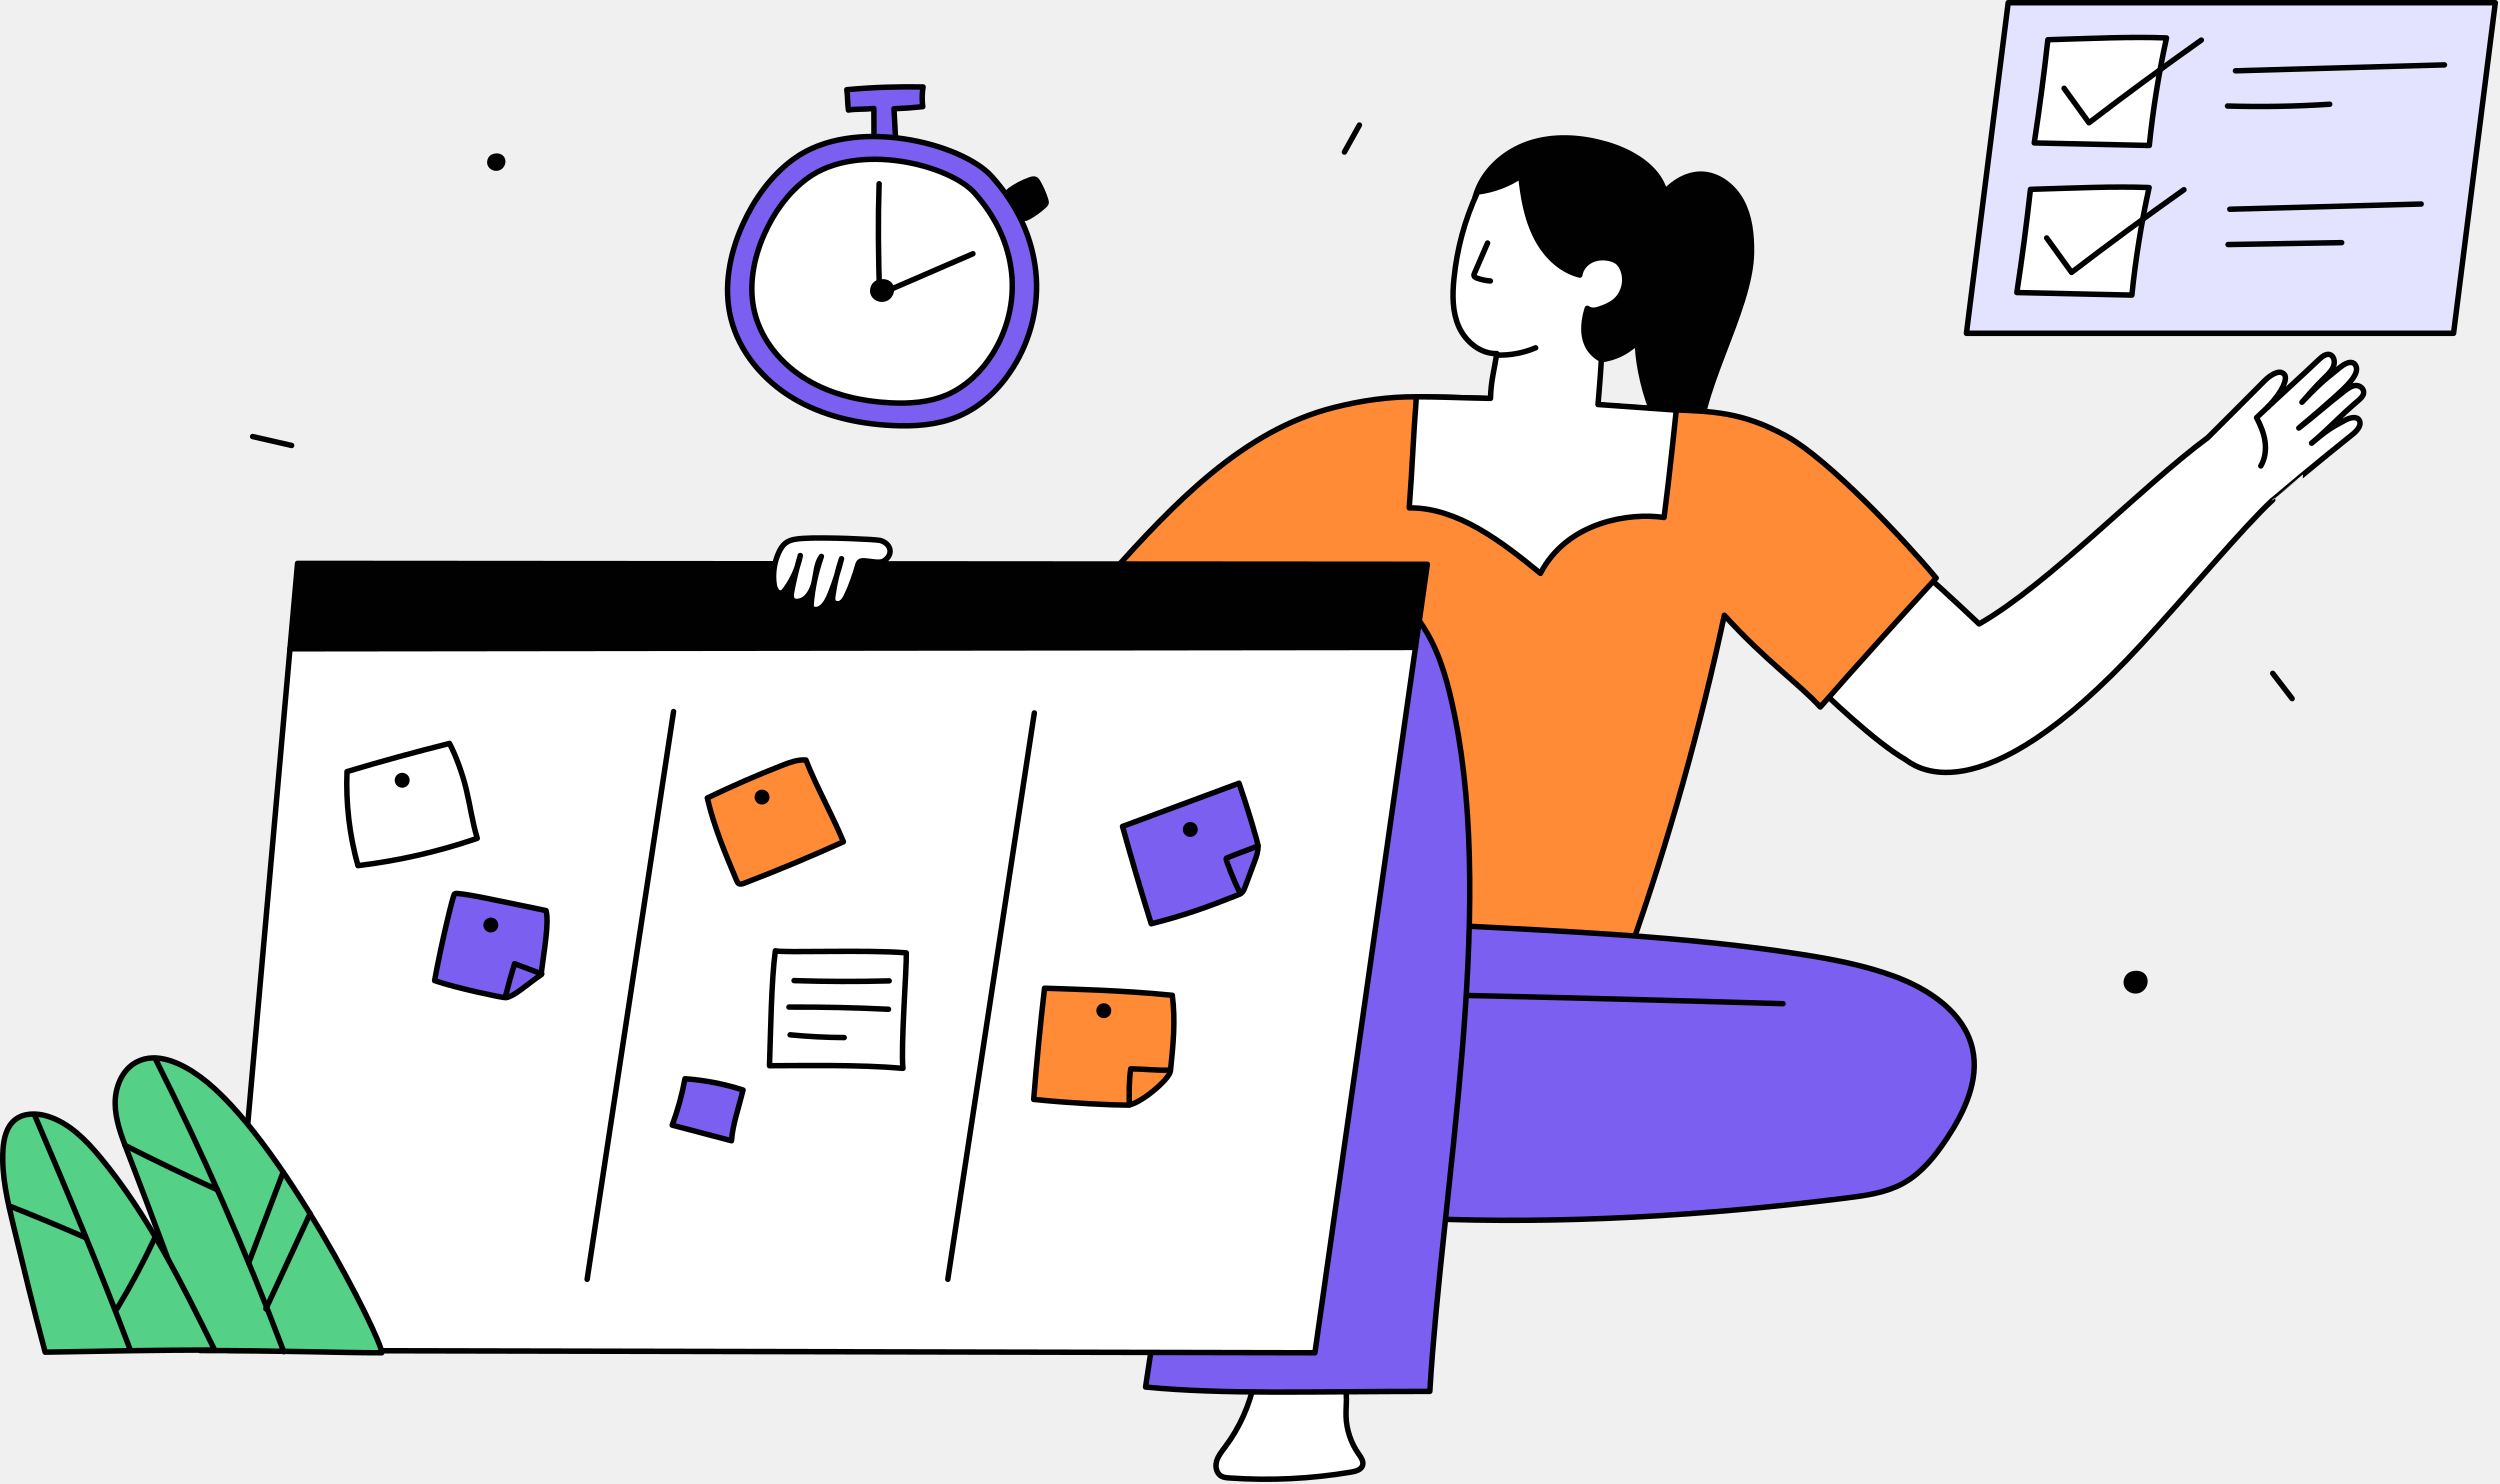
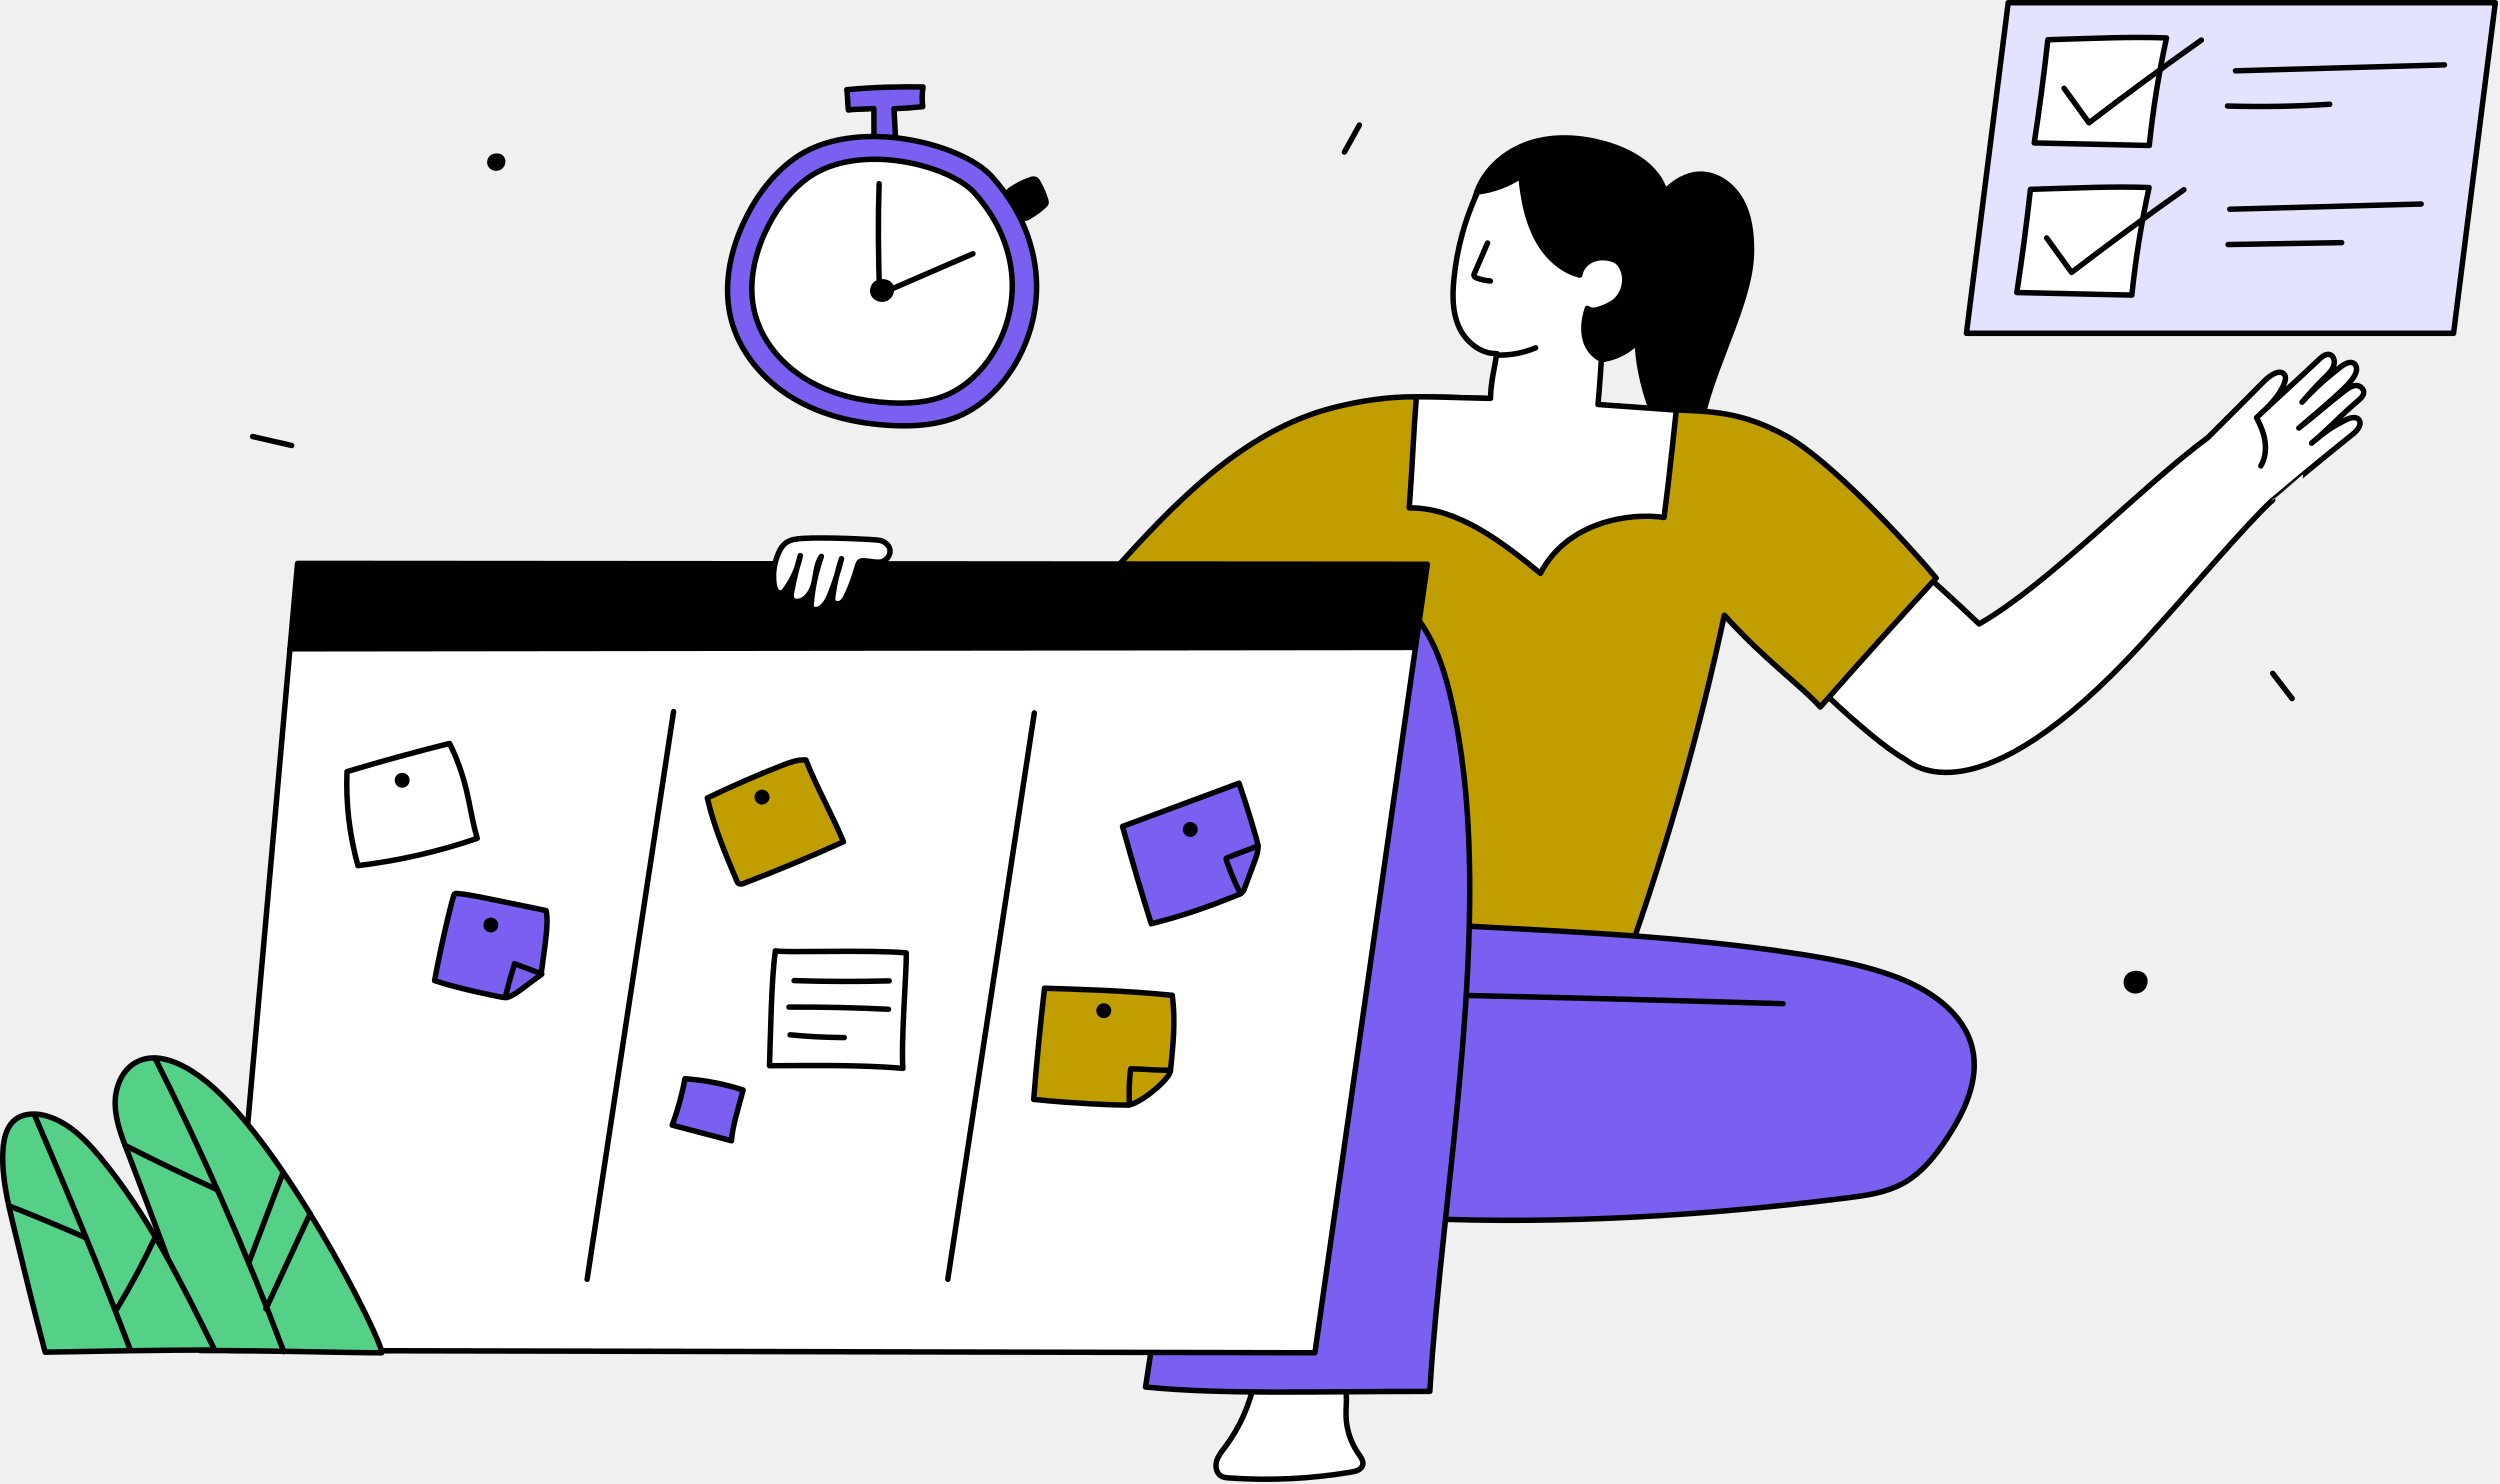
<svg xmlns="http://www.w3.org/2000/svg" width="684" height="406" viewBox="0 0 684 406" fill="none" style="width: 100%; height: 100%;">
  <g clip-path="url(#clip0_35_1380)">
    <path d="M644.515 105.473C643.348 105.548 642.292 106.336 641.312 107.094C636.093 111.131 634.167 113.061 628.957 117.111C634.022 112.855 636.023 111.101 638.103 109.235C641.734 105.977 646.486 101.886 644.139 99.49C643.035 98.628 641.425 99.572 640.249 100.504C634.726 104.879 633.224 106.481 629.818 110.043C631.784 107.867 632.833 106.438 636.311 103.034C637.191 102.173 638.107 101.254 638.5 100.063C638.892 98.872 638.527 97.346 637.448 97.013C636.394 96.688 635.298 97.579 634.427 98.406C628.651 103.889 625.422 106.738 620.471 111.368C624.793 106.878 625.861 103.533 625.034 102.488C623.635 100.72 620.772 102.981 619.508 104.257C614.053 109.767 609.15 114.64 604.07 119.717C585.738 133.286 560.56 159.815 541.492 170.71C535.096 164.699 527.409 157.332 520.02 151.724C511.05 163.293 502.962 173.574 493.101 183.761C500.383 191.043 513.223 203.114 521.25 207.78C523.07 208.838 540.661 225.562 586.083 176.067C598.992 162 613.723 144.287 621.82 136.768C621.814 136.761 635.182 125.586 643.697 118.806C644.839 117.897 646.139 116.447 645.575 115.145C644.964 113.736 642.967 114.24 641.602 114.976C637.006 117.455 636.557 117.862 632.451 121.255C638.041 116.498 639.683 114.3 645.273 109.543C645.876 109.03 646.525 108.44 646.674 107.646C646.908 106.397 645.684 105.399 644.517 105.473H644.515Z" fill="white" stroke="#010101" stroke-width="1.5" stroke-linecap="round" stroke-linejoin="round" />
    <path d="M618.561 127.474C619.742 125.486 620.033 123.056 619.707 120.768C619.381 118.479 618.475 116.31 617.395 114.265L620.47 111.368" fill="white" />
    <path d="M618.561 127.474C619.742 125.486 620.033 123.056 619.707 120.768C619.381 118.479 618.475 116.31 617.395 114.265L620.47 111.368" stroke="#010101" stroke-width="1.5" stroke-linecap="round" stroke-linejoin="round" />
    <path d="M403.633 53.82C405.527 46.916 411.47 41.557 418.25 39.261C425.031 36.966 432.516 37.449 439.395 39.429C446.487 41.471 453.738 45.808 455.512 52.499C458.039 49.793 461.467 47.709 465.169 47.646C469.918 47.565 474.245 50.892 476.496 55.074C478.747 59.256 479.244 64.157 479.212 68.907C479.1 85.467 463.04 108.901 465.03 124.772C453.144 125.911 447.806 101.011 448.041 93.609C444.118 97.13 440.654 98.422 434.981 98.784C432.507 97.592 431.394 97.185 430.257 94.685C426.545 86.521 423.345 78.014 418.079 70.755C413.963 65.081 408.685 60.317 403.633 53.82Z" fill="#010101" stroke="#010101" stroke-width="1.5" stroke-linecap="round" stroke-linejoin="round" />
-     <path d="M303.528 157.408C320.934 138.067 339.879 117.771 365.12 111.45C372.489 109.605 379.836 108.513 387.517 108.562C410.672 108.711 431.304 110.603 457.297 112.107C468.413 112.564 476.611 112.607 488.834 119.356C500.215 125.641 520.886 147.494 529.739 158.157C518.804 170.128 509.091 180.847 498.031 193.439C492.152 186.978 483.423 181.129 471.777 168.33C465.171 199.199 456.672 229.662 446.105 259.624C435.085 263.375 423.474 266.022 411.866 265.156C400.257 264.29 388.588 259.568 381.14 250.622C367.707 234.488 370.61 208.987 356.818 193.159C344.725 179.281 322.521 176.239 303.53 157.407L303.528 157.408Z" fill="#FF8B37" stroke="#010101" stroke-width="1.5" stroke-linecap="round" stroke-linejoin="round" />
+     <path d="M303.528 157.408C320.934 138.067 339.879 117.771 365.12 111.45C372.489 109.605 379.836 108.513 387.517 108.562C410.672 108.711 431.304 110.603 457.297 112.107C468.413 112.564 476.611 112.607 488.834 119.356C500.215 125.641 520.886 147.494 529.739 158.157C518.804 170.128 509.091 180.847 498.031 193.439C492.152 186.978 483.423 181.129 471.777 168.33C465.171 199.199 456.672 229.662 446.105 259.624C435.085 263.375 423.474 266.022 411.866 265.156C400.257 264.29 388.588 259.568 381.14 250.622C367.707 234.488 370.61 208.987 356.818 193.159C344.725 179.281 322.521 176.239 303.53 157.407L303.528 157.408Z" fill="#c19e00" stroke="#010101" stroke-width="1.5" stroke-linecap="round" stroke-linejoin="round" />
    <path d="M538.015 91.189L549.439 0.75H682.717L671.293 91.189H538.015Z" fill="#E3E3FF" stroke="#010101" stroke-width="1.5" stroke-linecap="round" stroke-linejoin="round" />
    <path d="M560.293 10.87C559.248 20.307 558.006 29.721 556.568 39.106C567.06 39.339 577.552 39.572 588.044 39.805C589.056 29.917 590.632 20.087 592.76 10.377C583.059 10.015 573.327 10.482 560.293 10.87Z" fill="white" stroke="#010101" stroke-width="1.5" stroke-linecap="round" stroke-linejoin="round" />
    <path d="M564.733 24.167C567.004 27.309 569.275 30.451 571.546 33.593C581.651 25.861 591.9 18.317 602.286 10.967" stroke="#010101" stroke-width="1.5" stroke-linecap="round" stroke-linejoin="round" />
    <path d="M555.53 51.805C554.485 61.242 553.243 70.656 551.805 80.041C562.297 80.274 572.789 80.507 583.281 80.74C584.293 70.852 585.869 61.022 587.997 51.312C578.296 50.95 568.564 51.417 555.53 51.805Z" fill="white" stroke="#010101" stroke-width="1.5" stroke-linecap="round" stroke-linejoin="round" />
    <path d="M559.97 65.103C562.241 68.245 564.512 71.387 566.783 74.529C576.888 66.797 587.137 59.253 597.523 51.903" stroke="#010101" stroke-width="1.5" stroke-linecap="round" stroke-linejoin="round" />
    <path d="M611.622 19.379L668.805 17.754" stroke="#010101" stroke-width="1.5" stroke-linecap="round" stroke-linejoin="round" />
    <path d="M609.451 29.008C618.77 29.285 628.102 29.123 637.405 28.522" stroke="#010101" stroke-width="1.5" stroke-linecap="round" stroke-linejoin="round" />
    <path d="M610.076 57.245C627.526 56.771 644.976 56.296 662.427 55.822" stroke="#010101" stroke-width="1.5" stroke-linecap="round" stroke-linejoin="round" />
    <path d="M609.607 66.909C619.964 66.735 630.321 66.561 640.678 66.387" stroke="#010101" stroke-width="1.5" stroke-linecap="round" stroke-linejoin="round" />
    <path d="M458.63 112.202C458.63 112.202 456.773 130.412 455.286 141.585C446.001 140.184 428.833 142.636 421.46 156.869C410.978 148.283 398.748 138.803 385.568 138.957C386.466 126.915 386.557 121.432 387.517 108.562C393.992 108.562 400.674 108.883 407.807 108.997C407.868 104.582 408.824 101.161 409.53 96.739C405.154 96.887 400.999 93.535 399.157 89.429C397.315 85.323 397.354 80.63 397.813 76.152C398.635 68.123 400.704 60.222 404.273 52.531C408.713 52 413.006 50.28 416.094 48.116C416.675 53.678 417.597 59.3 420.028 64.337C422.459 69.374 426.589 73.812 432.218 75.258C432.477 73.498 433.744 71.97 435.343 71.189C436.942 70.408 438.827 70.327 440.556 70.747C441.242 70.914 441.921 71.162 442.482 71.59C443.07 72.039 443.501 72.666 443.824 73.331C445.27 76.308 444.452 80.214 441.932 82.36C440.687 83.42 439.136 84.046 437.586 84.566C436.599 84.897 435.447 85.176 434.293 84.372C432.799 89.051 432.456 95.36 438.139 98.348C437.888 102.942 437.216 110.676 437.216 110.676L458.632 112.201L458.63 112.202Z" fill="white" stroke="#010101" stroke-width="1.5" stroke-linecap="round" stroke-linejoin="round" />
    <path d="M406.996 66.497C405.801 69.256 404.606 72.015 403.41 74.775C403.323 74.977 403.233 75.194 403.275 75.41C403.344 75.763 403.722 75.953 404.059 76.078C405.248 76.517 406.5 76.786 407.765 76.875" stroke="#010101" stroke-width="1.5" stroke-linecap="round" stroke-linejoin="round" />
    <path d="M455.653 52.522C465.341 74.799 452.182 90.535 448.04 93.609Z" fill="#010101" />
    <path d="M455.653 52.522C465.341 74.799 452.182 90.535 448.04 93.609" stroke="#010101" stroke-width="1.5" stroke-linecap="round" stroke-linejoin="round" />
    <path d="M409.434 97.132C413.092 97.276 416.78 96.599 420.148 95.165" stroke="#010101" stroke-width="1.5" stroke-linecap="round" stroke-linejoin="round" />
    <path d="M343.277 377.672C342 384.254 339.21 390.538 335.184 395.901C334.265 397.125 333.26 398.345 332.85 399.819C332.44 401.293 332.816 403.119 334.146 403.877C334.794 404.246 335.566 404.313 336.31 404.366C347.458 405.159 358.7 404.617 369.72 402.757C370.963 402.547 372.425 402.136 372.805 400.934C373.159 399.814 372.352 398.699 371.679 397.736C369.581 394.737 368.382 391.116 368.274 387.457C368.213 385.379 368.495 383.295 368.328 381.222C368.16 379.149 367.458 376.994 365.835 375.693C364.631 374.728 363.069 374.346 361.547 374.092C354.95 372.993 348.037 373.863 343.277 377.671V377.672Z" fill="white" stroke="#010101" stroke-width="1.5" stroke-linecap="round" stroke-linejoin="round" />
    <path d="M388.811 333.376C427.687 335.007 466.663 332.615 505.269 327.76C510.612 327.088 516.094 326.322 520.799 323.701C525.828 320.899 529.523 316.219 532.7 311.418C537.518 304.138 541.598 295.443 539.666 286.929C537.413 276.999 527.722 270.578 518.161 267.075C509.969 264.074 501.346 262.44 492.726 261.092C460.52 256.055 427.853 254.854 395.639 253.079C391 280.69 388.464 308.653 388.811 333.375V333.376Z" fill="#7B5FF1" stroke="#010101" stroke-width="1.5" stroke-linecap="round" stroke-linejoin="round" />
    <path d="M399.229 272.308C428.766 272.961 458.301 273.728 487.833 274.609" stroke="#010101" stroke-width="1.5" stroke-linecap="round" stroke-linejoin="round" />
    <path d="M369.867 158.184C378.268 157.659 385.418 165.026 389.851 172.181C394.284 179.337 396.353 187.679 398.027 195.928C409.125 250.626 394.518 325.174 391.201 380.681C358.294 380.681 334.982 381.578 313.423 379.498C320.147 336.726 325.802 270.792 333.406 222.427C336.625 201.948 348.552 159.514 369.868 158.183L369.867 158.184Z" fill="#7B5FF1" stroke="#010101" stroke-width="1.5" stroke-linecap="round" stroke-linejoin="round" />
    <path d="M276.12 51.921C277.844 50.663 279.755 49.661 281.771 48.959C282.282 48.781 282.856 48.625 283.349 48.845C283.761 49.029 284.022 49.436 284.246 49.828C285.121 51.352 285.823 52.975 286.333 54.657C286.428 54.968 286.516 55.3 286.436 55.615C286.352 55.949 286.094 56.207 285.841 56.442C284.551 57.64 283.118 58.683 281.583 59.544C281.223 59.746 280.844 59.942 280.433 59.975C279.828 60.023 279.259 59.715 278.731 59.417C277.392 58.661 275.983 57.837 275.255 56.483C274.526 55.129 274.719 52.942 276.119 51.921H276.12Z" fill="#010101" stroke="#010101" stroke-miterlimit="10" />
    <path d="M239.093 29.683C239.105 32.975 239.116 36.266 239.128 39.558C241.12 39.486 243.112 39.414 245.104 39.342C244.933 36.146 244.762 32.949 244.592 29.753C247.221 29.664 249.846 29.474 252.461 29.184C252.234 27.393 252.264 25.57 252.55 23.787C245.565 23.707 239.611 23.811 231.686 24.537C231.932 26.2 231.883 28.45 232.129 30.113C234.126 29.763 236.462 29.962 239.094 29.682L239.093 29.683Z" fill="#7B5FF1" stroke="#010101" stroke-width="1.5" stroke-linecap="round" stroke-linejoin="round" />
    <path d="M217.072 43.552C210.873 48.105 206.259 54.597 203.121 61.619C199.552 69.606 197.87 78.701 199.985 87.189C202.269 96.354 208.872 104.099 216.977 108.95C225.082 113.801 234.583 115.953 244.017 116.425C250.198 116.734 256.553 116.32 262.249 113.899C268.452 111.263 273.52 106.358 277.121 100.661C282.029 92.898 284.363 83.491 283.398 74.357C282.432 65.223 278.646 56.455 271.319 48.258C263.24 39.22 233.505 31.482 217.072 43.552Z" fill="#7B5FF1" stroke="#010101" stroke-width="1.5" stroke-linecap="round" stroke-linejoin="round" />
    <path d="M220.888 48.802C215.664 52.639 211.776 58.11 209.131 64.028C206.123 70.759 204.706 78.423 206.488 85.577C208.413 93.301 213.978 99.828 220.808 103.915C227.638 108.003 235.645 109.816 243.595 110.214C248.804 110.475 254.16 110.125 258.959 108.085C264.186 105.863 268.457 101.73 271.492 96.929C275.628 90.387 277.595 82.459 276.781 74.762C275.967 67.065 272.776 59.675 266.601 52.768C259.792 45.152 234.734 38.63 220.885 48.802H220.888Z" fill="white" stroke="#010101" stroke-width="1.5" stroke-linecap="round" stroke-linejoin="round" />
    <path d="M240.298 77.312C239.034 77.709 238.405 79.383 239.017 80.558C239.629 81.733 241.262 82.2 242.448 81.609C243.625 81.023 244.237 79.455 243.676 78.266C243.115 77.077 241.567 76.913 240.298 77.312Z" fill="#010101" stroke="#010101" stroke-width="1.5" stroke-linecap="round" stroke-linejoin="round" />
    <path d="M240.525 50.271C240.193 60.218 240.314 70.181 240.644 80.49C249.158 76.803 257.673 73.116 266.187 69.429" stroke="#010101" stroke-width="1.5" stroke-linecap="round" stroke-linejoin="round" />
    <path d="M69.129 119.441C72.682 120.253 76.235 121.065 79.788 121.877" stroke="#010101" stroke-width="1.5" stroke-linecap="round" stroke-linejoin="round" />
    <path d="M371.931 34.222C370.565 36.68 369.199 39.139 367.834 41.597" stroke="#010101" stroke-width="1.5" stroke-linecap="round" stroke-linejoin="round" />
    <path d="M621.819 184.231C623.586 186.531 625.352 188.831 627.119 191.131" stroke="#010101" stroke-width="1.5" stroke-linecap="round" stroke-linejoin="round" />
    <path d="M390.522 154.384L81.413 154.142L79.337 177.512L387.278 177.131L390.522 154.384Z" fill="#010101" stroke="#010101" stroke-width="1.5" stroke-linecap="round" stroke-linejoin="round" />
    <path d="M79.337 177.512L62.28 369.474L359.759 370.12L387.278 177.131L79.337 177.512Z" fill="white" stroke="#010101" stroke-width="1.5" stroke-linecap="round" stroke-linejoin="round" />
    <path d="M184.288 194.69L160.64 350.008" stroke="#010101" stroke-width="1.5" stroke-linecap="round" stroke-linejoin="round" />
    <path d="M282.99 195.06L259.316 350.008" stroke="#010101" stroke-width="1.5" stroke-linecap="round" stroke-linejoin="round" />
    <path d="M122.983 203.409C113.577 205.753 104.226 208.321 94.942 211.11C94.592 219.774 95.606 228.491 97.936 236.843C109.039 235.511 119.999 233.002 130.575 229.369C129.225 224.917 128.627 220.275 127.516 215.757C126.405 211.239 124.7 206.724 122.983 203.409Z" fill="white" stroke="#010101" stroke-width="1.5" stroke-linecap="round" stroke-linejoin="round" />
    <path d="M149.399 249.131C138.533 246.918 125.126 243.911 124.365 244.53C123.927 244.886 120.578 258.962 118.908 268.294C124.621 270.311 137.711 273.047 138.366 272.968C140.659 272.689 144.272 269.255 148.03 266.705C148.937 259.552 150.247 252.482 149.399 249.132V249.131Z" fill="#7B5FF1" stroke="#010101" stroke-width="1.5" stroke-linecap="round" stroke-linejoin="round" />
-     <path d="M220.507 207.934C218.298 207.77 216.142 208.564 214.078 209.37C207.112 212.089 200.251 215.08 193.518 218.334C195.325 226.143 198.452 233.574 201.564 240.96C201.684 241.246 201.817 241.547 202.072 241.723C202.506 242.022 203.095 241.844 203.588 241.655C212.755 238.146 221.816 234.361 230.755 230.308C227.512 222.478 223.263 215.066 220.506 207.934H220.507Z" fill="#FF8B37" stroke="#010101" stroke-width="1.5" stroke-linecap="round" stroke-linejoin="round" />
+     <path d="M220.507 207.934C218.298 207.77 216.142 208.564 214.078 209.37C207.112 212.089 200.251 215.08 193.518 218.334C195.325 226.143 198.452 233.574 201.564 240.96C201.684 241.246 201.817 241.547 202.072 241.723C202.506 242.022 203.095 241.844 203.588 241.655C212.755 238.146 221.816 234.361 230.755 230.308C227.512 222.478 223.263 215.066 220.506 207.934H220.507Z" fill="#c19e00" stroke="#010101" stroke-width="1.5" stroke-linecap="round" stroke-linejoin="round" />
    <path d="M247.961 260.701C237.169 259.787 214.314 260.756 212.135 260.139C211.021 268.262 210.839 282.86 210.532 291.58C219.222 291.58 234.912 291.229 247.05 292.298C246.424 286.158 248.106 264.633 247.962 260.701H247.961Z" fill="white" stroke="#010101" stroke-width="1.5" stroke-linecap="round" stroke-linejoin="round" />
    <path d="M203.302 298.228C198.156 296.565 192.808 295.526 187.413 295.141C186.619 299.465 185.448 303.72 183.918 307.841C189.325 309.264 194.732 310.688 200.14 312.111C200.443 307.727 201.988 303.537 203.302 298.228Z" fill="#7B5FF1" stroke="#010101" stroke-width="1.5" stroke-linecap="round" stroke-linejoin="round" />
    <path d="M339.002 214.285C328.375 218.228 317.748 222.171 307.121 226.113C309.596 235.031 312.214 243.909 314.973 252.744C323.6 250.573 330.143 248.266 338.406 244.968C338.94 244.755 339.492 244.53 339.888 244.112C340.255 243.725 340.45 243.21 340.637 242.71C341.503 240.386 342.369 238.061 343.235 235.737C343.755 234.342 344.282 232.897 344.194 231.411C344.132 230.364 341.351 221.07 339.004 214.285H339.002Z" fill="#7B5FF1" stroke="#010101" stroke-width="1.5" stroke-linecap="round" stroke-linejoin="round" />
-     <path d="M320.739 272.309C306.647 270.901 293.336 270.651 285.784 270.374C284.614 280.498 283.624 290.642 282.817 300.801C293.531 301.9 304.306 302.36 308.452 302.36C311.563 302.36 319.991 295.374 320.238 293.003C320.95 286.159 321.661 279.315 320.74 272.308L320.739 272.309Z" fill="#FF8B37" stroke="#010101" stroke-width="1.5" stroke-linecap="round" stroke-linejoin="round" />
+     <path d="M320.739 272.309C306.647 270.901 293.336 270.651 285.784 270.374C284.614 280.498 283.624 290.642 282.817 300.801C293.531 301.9 304.306 302.36 308.452 302.36C311.563 302.36 319.991 295.374 320.238 293.003C320.95 286.159 321.661 279.315 320.74 272.308L320.739 272.309Z" fill="#c19e00" stroke="#010101" stroke-width="1.5" stroke-linecap="round" stroke-linejoin="round" />
    <path d="M320.131 292.78C316.378 292.916 313.122 292.467 309.367 292.432C308.885 295.795 308.914 299.01 308.985 302.302" stroke="#010101" stroke-width="1.5" stroke-linecap="round" stroke-linejoin="round" />
    <path d="M344.192 231.412C341.566 232.57 338.192 233.628 335.566 234.786C335.436 234.843 335.547 234.958 335.477 235.082C335.39 235.235 337.584 241.143 339.387 244.502" stroke="#010101" stroke-width="1.5" stroke-linecap="round" stroke-linejoin="round" />
    <path d="M217.26 268.294C225.93 268.575 234.608 268.599 243.28 268.368" stroke="#010101" stroke-width="1.5" stroke-linecap="round" stroke-linejoin="round" />
    <path d="M215.857 275.538C224.939 275.494 234.022 275.693 243.093 276.135" stroke="#010101" stroke-width="1.5" stroke-linecap="round" stroke-linejoin="round" />
    <path d="M216.173 283.128C221.091 283.607 226.031 283.859 230.972 283.884" stroke="#010101" stroke-width="1.5" stroke-linecap="round" stroke-linejoin="round" />
    <path d="M148.233 266.47C145.752 265.534 143.271 264.599 140.79 263.663C139.892 266.52 139.084 269.406 138.367 272.313" stroke="#010101" stroke-width="1.5" stroke-linecap="round" stroke-linejoin="round" />
    <path d="M110.037 215.524C111.165 215.524 112.08 214.609 112.08 213.481C112.08 212.353 111.165 211.438 110.037 211.438C108.909 211.438 107.994 212.353 107.994 213.481C107.994 214.609 108.909 215.524 110.037 215.524Z" fill="#010101" />
    <path d="M134.29 255.123C135.418 255.123 136.333 254.208 136.333 253.08C136.333 251.952 135.418 251.037 134.29 251.037C133.162 251.037 132.247 251.952 132.247 253.08C132.247 254.208 133.162 255.123 134.29 255.123Z" fill="#010101" />
    <path d="M208.489 220.127C209.617 220.127 210.532 219.212 210.532 218.084C210.532 216.956 209.617 216.041 208.489 216.041C207.361 216.041 206.446 216.956 206.446 218.084C206.446 219.212 207.361 220.127 208.489 220.127Z" fill="#010101" />
    <path d="M325.662 228.984C326.79 228.984 327.705 228.069 327.705 226.941C327.705 225.813 326.79 224.898 325.662 224.898C324.534 224.898 323.619 225.813 323.619 226.941C323.619 228.069 324.534 228.984 325.662 228.984Z" fill="#010101" />
    <path d="M301.997 278.571C303.125 278.571 304.04 277.656 304.04 276.528C304.04 275.4 303.125 274.485 301.997 274.485C300.869 274.485 299.954 275.4 299.954 276.528C299.954 277.656 300.869 278.571 301.997 278.571Z" fill="#010101" />
    <path d="M219.774 147.3C218.061 147.409 216.23 147.561 214.884 148.626C214.061 149.277 213.508 150.208 213.07 151.161C211.803 153.92 211.367 157.054 211.832 160.054C211.999 161.133 212.693 162.472 213.757 162.229C214.229 162.121 214.565 161.715 214.852 161.325C216.879 158.567 218.292 155.361 218.959 152.004C218.024 155.264 217.235 158.566 216.595 161.897C216.431 162.752 216.353 163.813 217.065 164.314C217.39 164.543 217.812 164.588 218.209 164.558C220.678 164.371 222.204 161.745 222.74 159.327C223.276 156.909 223.316 154.267 224.728 152.234C223.263 156.415 222.325 160.781 221.944 165.194C221.916 165.517 221.894 165.855 222.023 166.153C222.4 167.018 223.705 166.907 224.49 166.384C225.886 165.455 226.62 163.826 227.232 162.266C228.436 159.2 229.441 156.056 230.242 152.86C229.223 155.864 228.256 159.971 227.854 163.118C227.788 163.636 227.74 164.203 228.022 164.642C228.446 165.303 229.458 165.347 230.127 164.937C230.796 164.527 231.2 163.803 231.553 163.101C232.717 160.788 233.908 157.363 234.609 154.871C234.743 154.394 234.902 153.869 235.326 153.613C235.639 153.424 236.028 153.428 236.394 153.432C237.63 153.446 240.407 154.14 241.524 153.612C242.641 153.084 243.567 151.976 243.528 150.74C243.484 149.336 242.21 148.215 240.848 147.871C239.486 147.527 225.385 146.943 219.772 147.3H219.774Z" fill="white" stroke="#010101" stroke-width="1.5" stroke-linecap="round" stroke-linejoin="round" />
    <path d="M54.806 294.636C49.671 290.873 42.779 287.581 37.205 290.657C33.34 292.79 31.475 297.493 31.508 301.907C31.541 306.321 33.139 310.554 34.716 314.677C41.611 332.703 48.506 350.729 54.694 369.507C76.756 369.507 92.763 370.12 104.444 370.12C104.721 366.768 76.448 310.496 54.806 294.636Z" fill="#55D087" stroke="#010101" stroke-width="1.5" stroke-linecap="round" stroke-linejoin="round" />
    <path d="M58.731 369.357C49.68 350.994 40.509 332.442 27.455 316.672C23.496 311.889 18.915 307.206 12.977 305.393C9.995 304.483 6.475 304.452 4.058 306.422C1.729 308.321 1.009 311.557 0.821 314.556C0.377 321.63 2.056 328.645 3.723 335.534C6.462 346.854 9.201 358.174 12.352 369.953C27.632 369.669 42.913 369.385 58.731 369.358V369.357Z" fill="#55D087" stroke="#010101" stroke-width="1.5" stroke-linecap="round" stroke-linejoin="round" />
    <path d="M9.452 305.071C18.669 326.618 27.171 346.892 35.451 368.815" stroke="#010101" stroke-width="1.5" stroke-linecap="round" stroke-linejoin="round" />
    <path d="M42.459 289.584C55.591 315.682 67.341 342.475 77.642 369.815" stroke="#010101" stroke-width="1.5" stroke-linecap="round" stroke-linejoin="round" />
    <path d="M23.345 338.597C16.518 335.611 9.637 332.747 2.707 330.007Z" fill="#55D087" />
    <path d="M23.345 338.597C16.518 335.611 9.637 332.747 2.707 330.007" stroke="#010101" stroke-width="1.5" stroke-linecap="round" stroke-linejoin="round" />
    <path d="M42.342 338.734C39.235 345.362 35.778 351.826 31.991 358.09Z" fill="#55D087" />
    <path d="M42.342 338.734C39.235 345.362 35.778 351.826 31.991 358.09" stroke="#010101" stroke-width="1.5" stroke-linecap="round" stroke-linejoin="round" />
    <path d="M59.478 325.532C51.447 321.888 42.075 317.386 34.221 313.375Z" fill="#55D087" />
    <path d="M59.478 325.532C51.447 321.888 42.075 317.386 34.221 313.375" stroke="#010101" stroke-width="1.5" stroke-linecap="round" stroke-linejoin="round" />
    <path d="M77.465 320.732C74.548 328.29 70.967 337.967 68.05 345.525Z" fill="#55D087" />
    <path d="M77.465 320.732C74.548 328.29 70.967 337.967 68.05 345.525" stroke="#010101" stroke-width="1.5" stroke-linecap="round" stroke-linejoin="round" />
    <path d="M84.83 332.069L72.757 358.091" stroke="#010101" stroke-width="1.5" stroke-linecap="round" stroke-linejoin="round" />
    <path d="M135.065 42.857C134.192 43.131 133.758 44.286 134.181 45.097C134.604 45.908 135.73 46.23 136.549 45.822C137.361 45.417 137.784 44.336 137.396 43.515C137.008 42.694 135.94 42.582 135.065 42.857Z" fill="#010101" stroke="#010101" stroke-width="1.5" stroke-linecap="round" stroke-linejoin="round" />
    <path d="M583.265 266.546C582.001 266.943 581.372 268.617 581.984 269.792C582.596 270.967 584.229 271.434 585.415 270.843C586.592 270.257 587.204 268.689 586.643 267.5C586.082 266.311 584.534 266.147 583.265 266.546Z" fill="#010101" stroke="#010101" stroke-width="1.5" stroke-linecap="round" stroke-linejoin="round" />
  </g>
  <defs>
    <clipPath id="clip0_35_1380">
      <rect width="683.467" height="405.469" fill="white" />
    </clipPath>
  </defs>
</svg>
